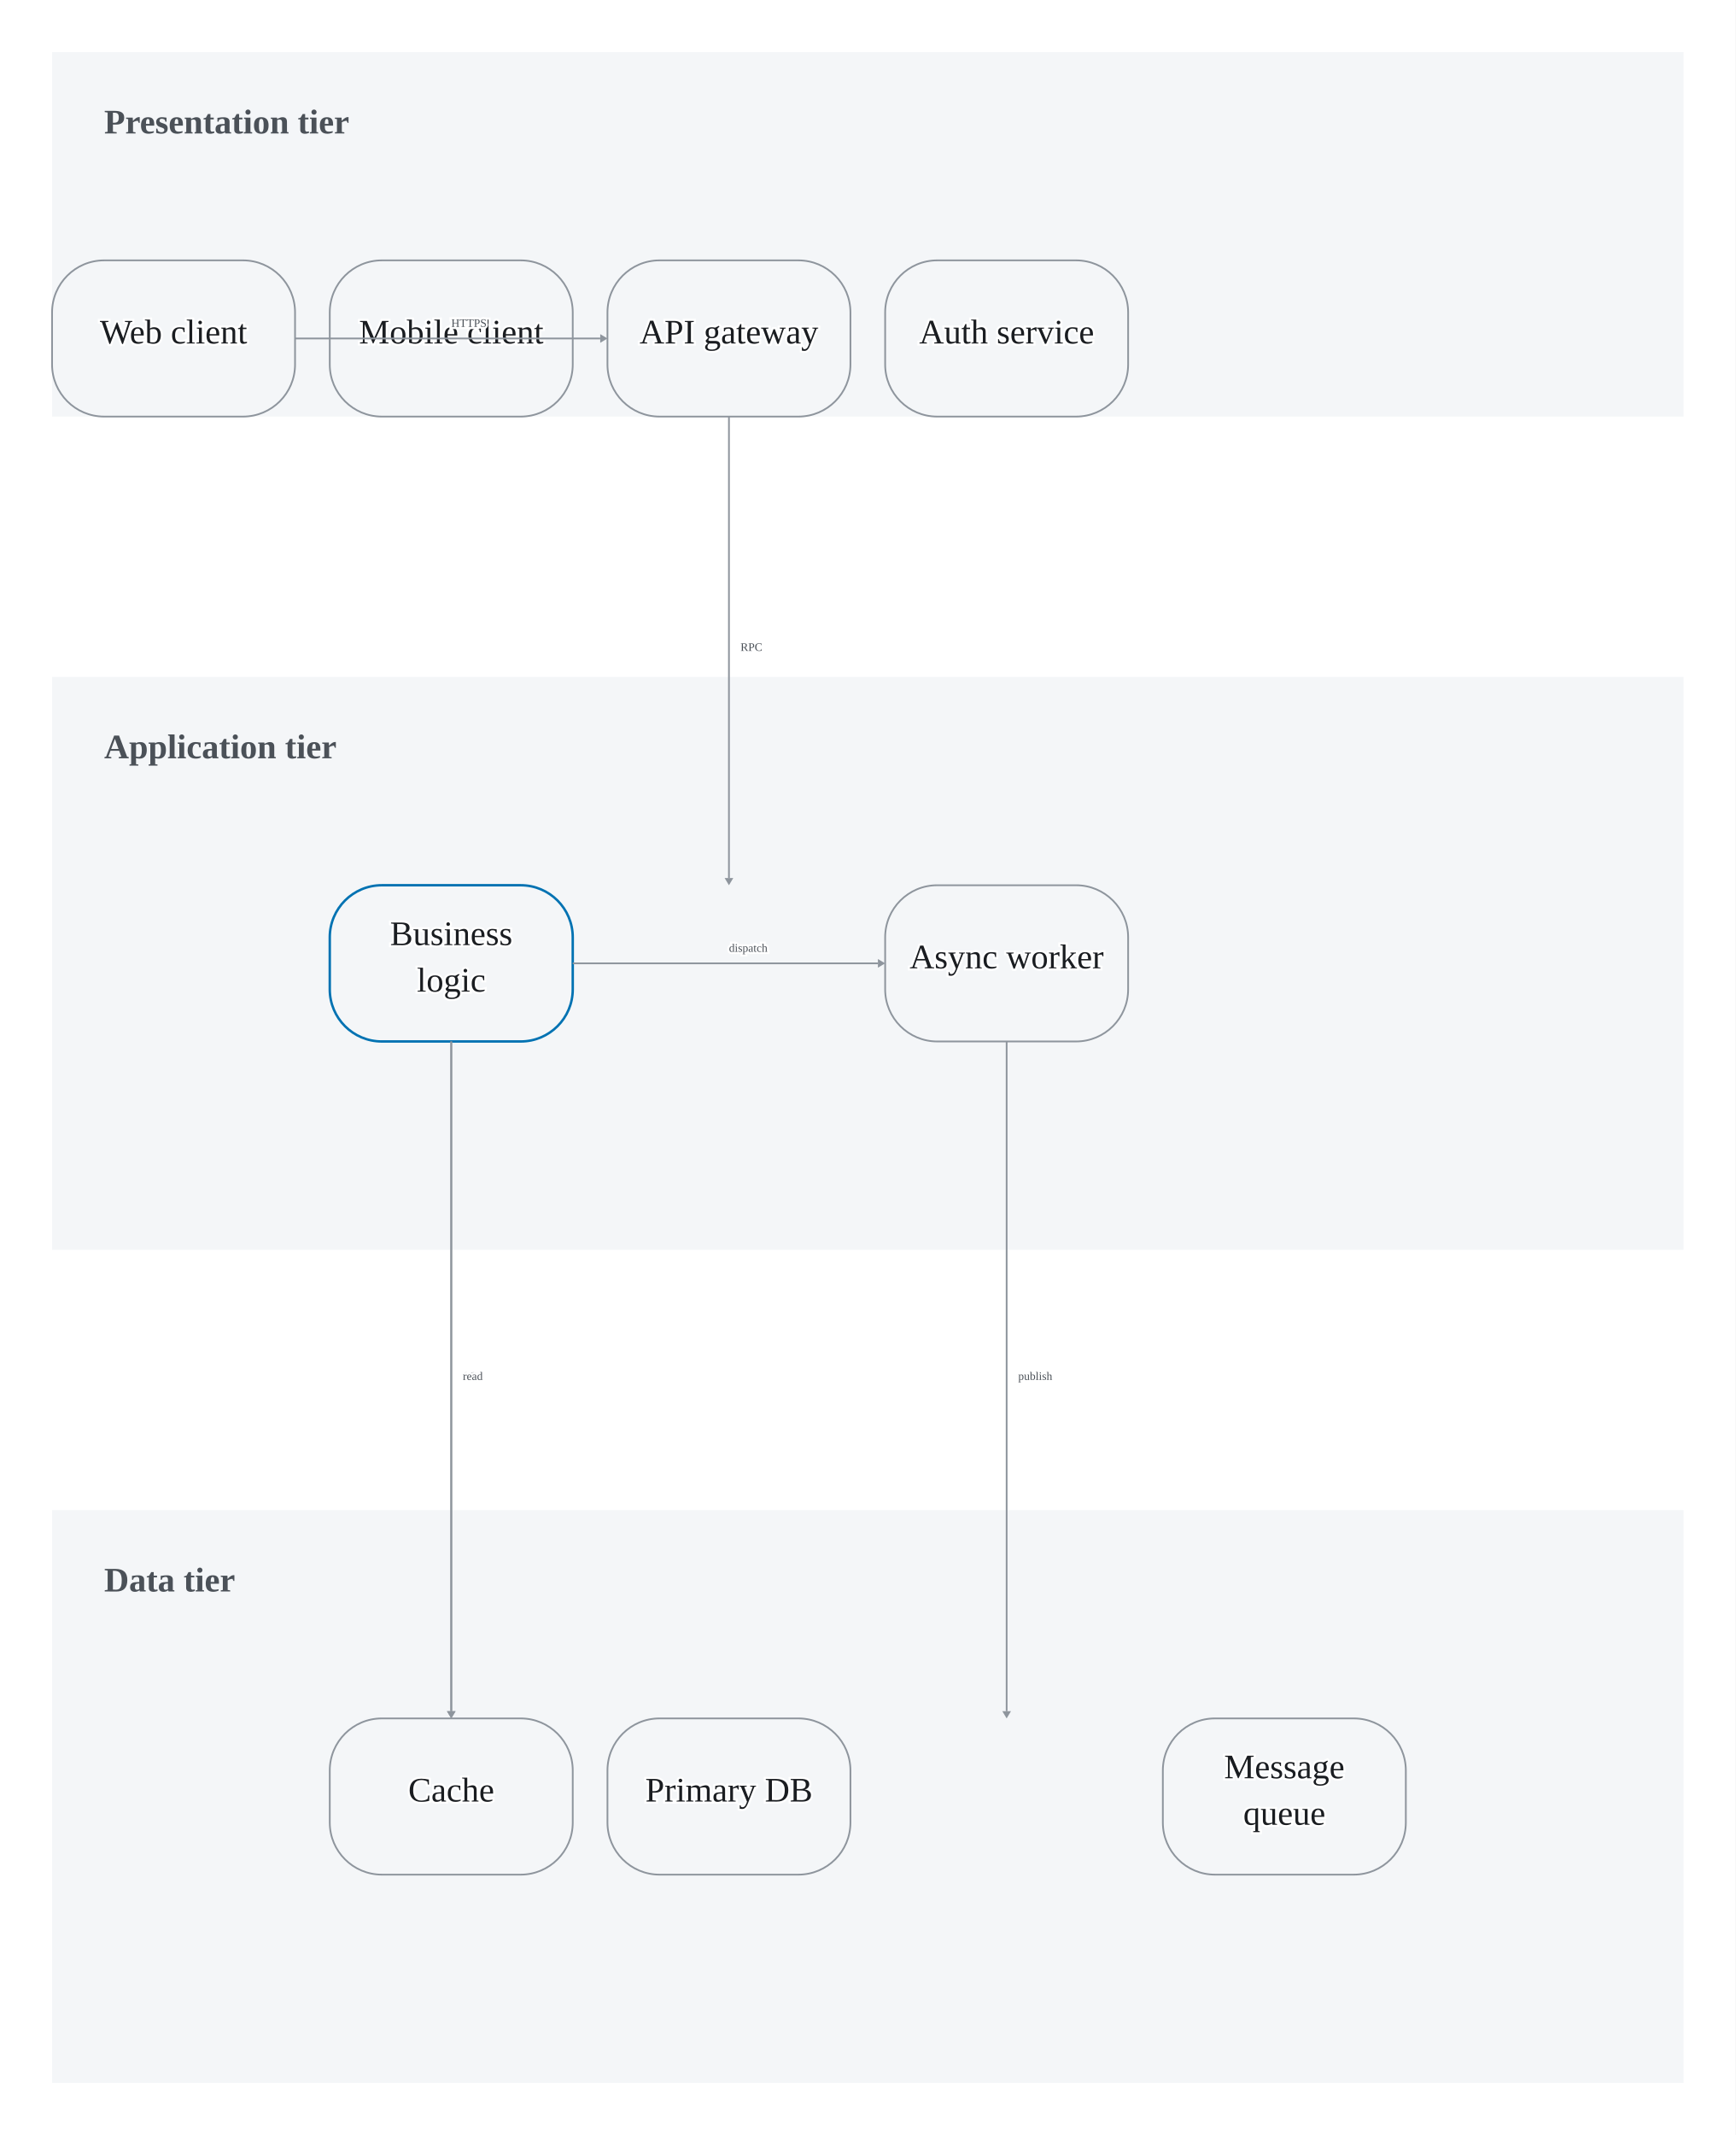
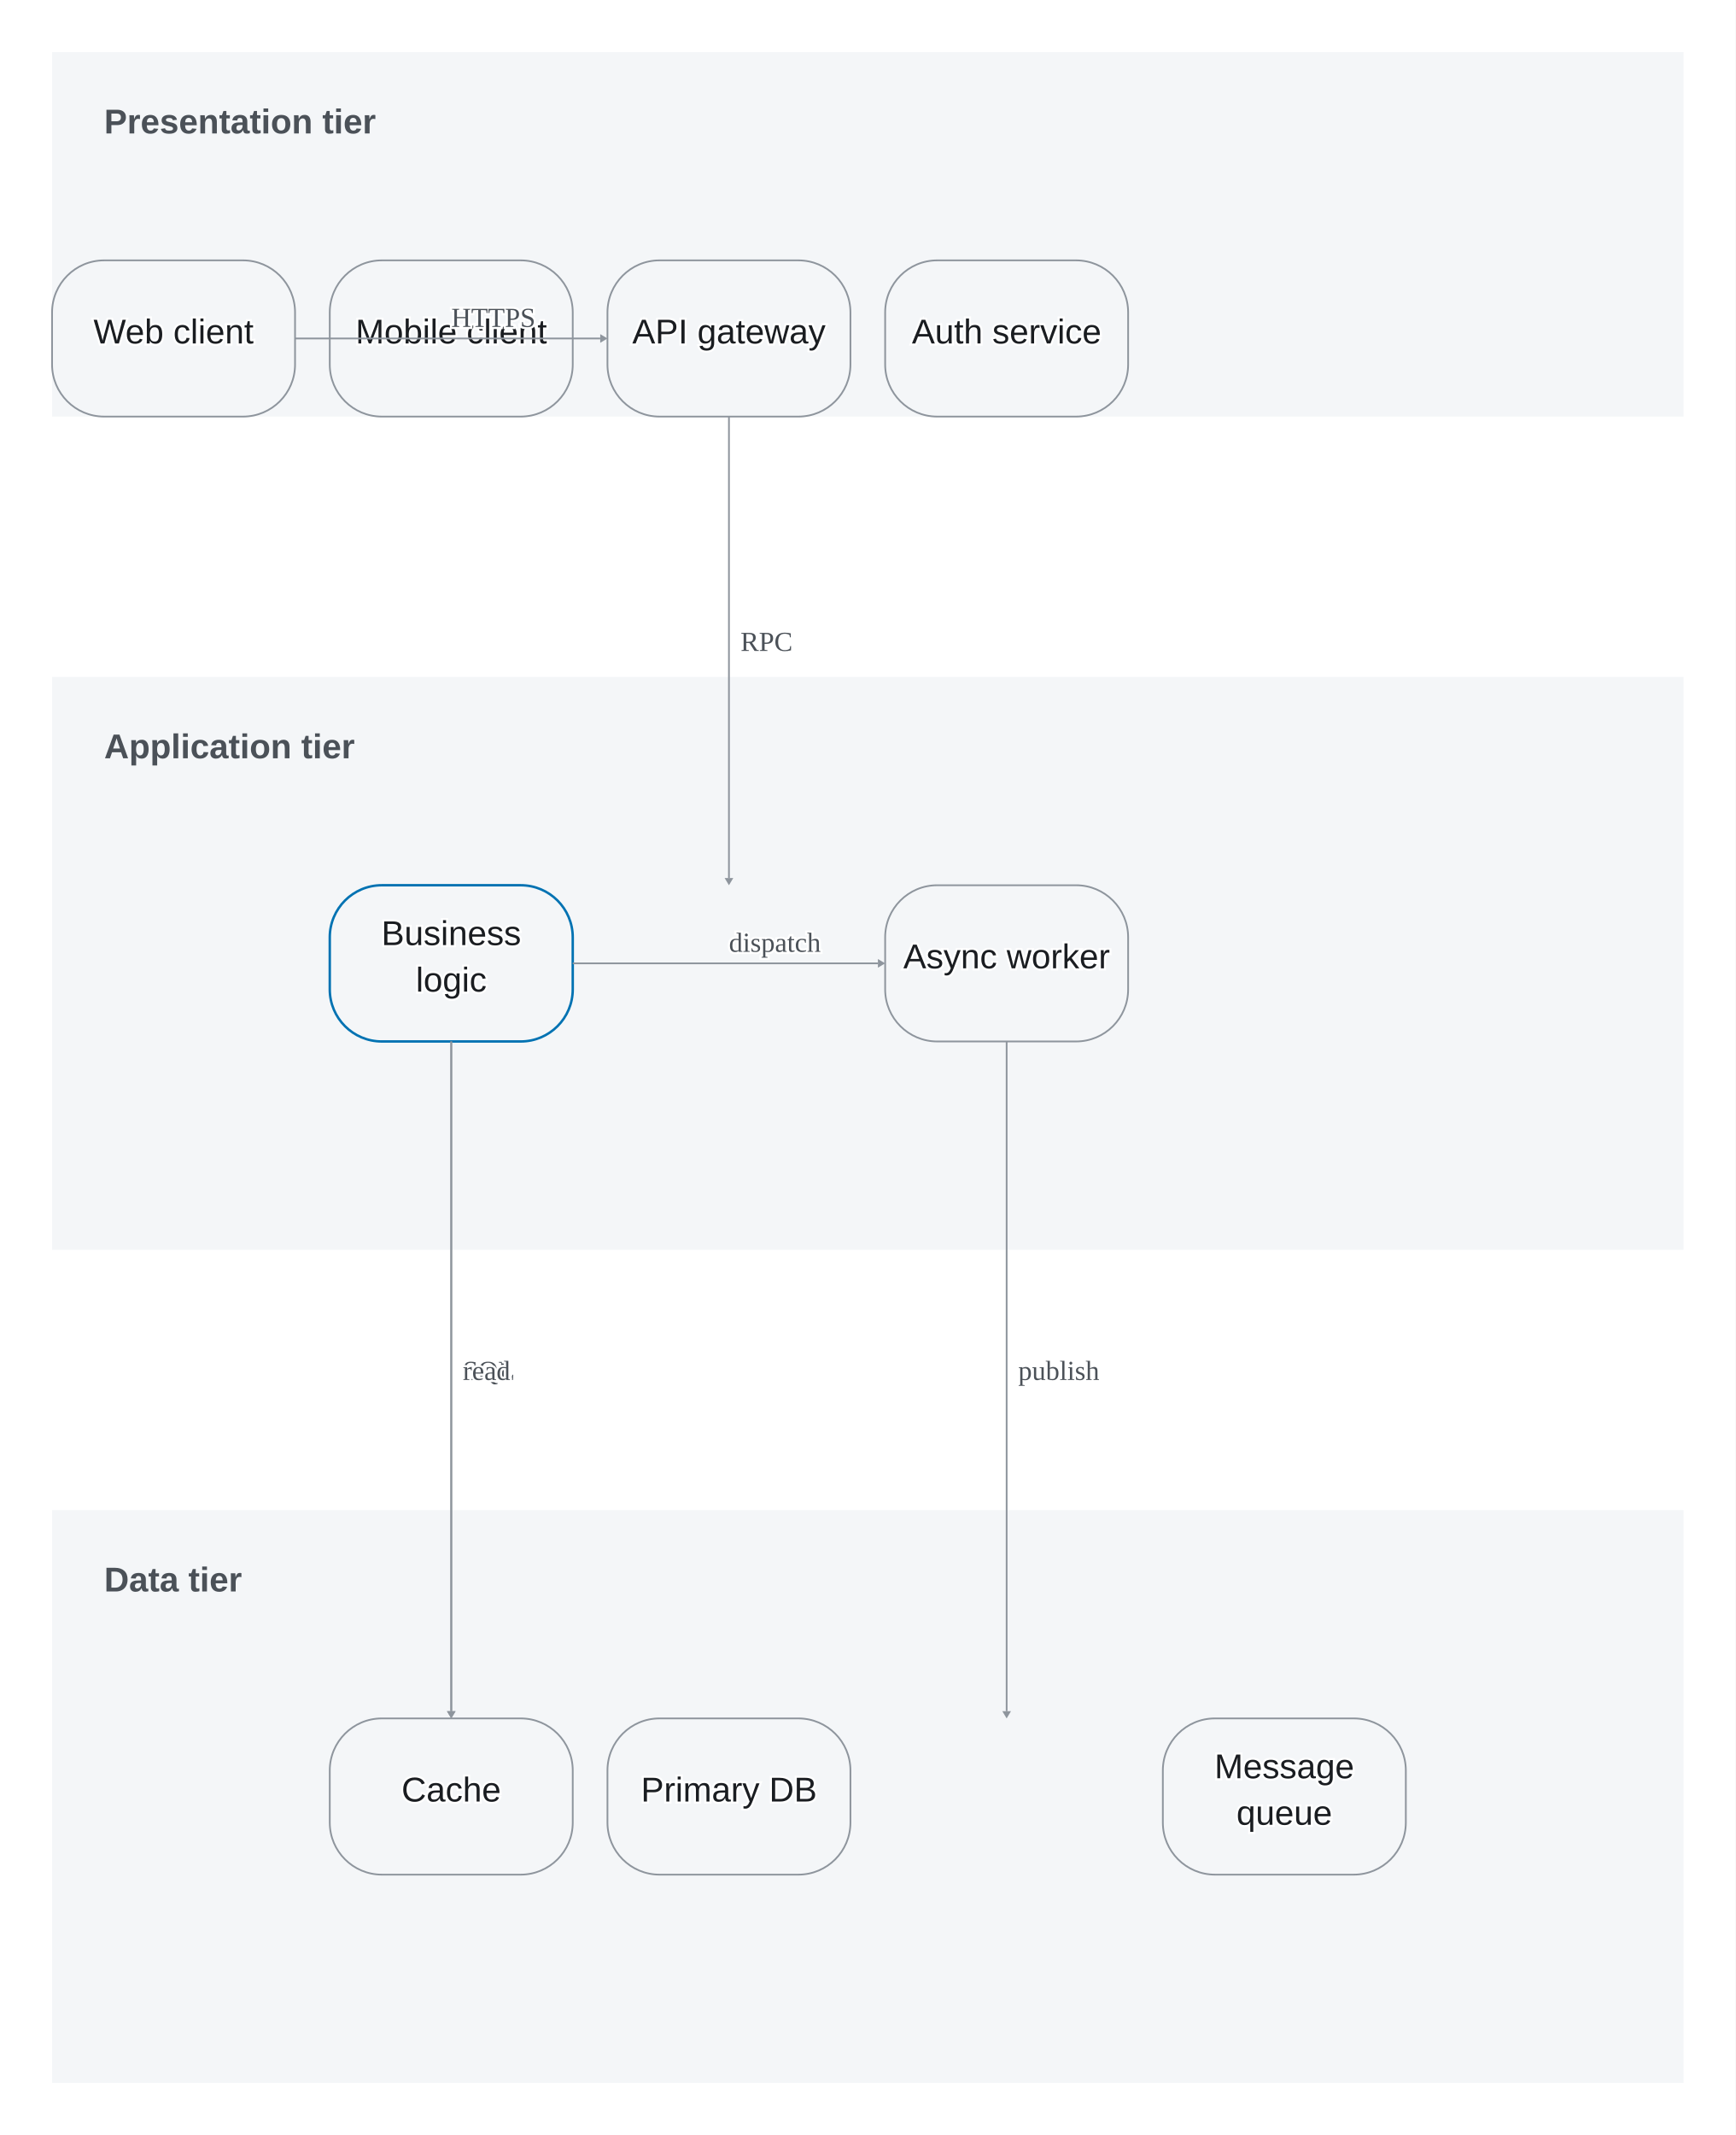
<svg xmlns="http://www.w3.org/2000/svg" width="1200.00" height="1476.00" viewBox="0 0 1200.00 1476.00">
  <rect x="0" y="0" width="1200.00" height="1476.00" fill="#FFFFFF" />
  <rect x="36.00" y="36.00" width="1128.00" height="252.00" fill="#F4F6F8" stroke="none" />
  <rect x="36.00" y="468.00" width="1128.00" height="396.00" fill="#F4F6F8" stroke="none" />
  <rect x="36.00" y="1044.00" width="1128.00" height="396.00" fill="#F4F6F8" stroke="none" />
-   <text x="72.00" y="92.24" font-size="23.81" font-weight="600" fill="#4B5158" text-anchor="start">Presentation tier</text>
-   <text x="72.00" y="524.24" font-size="23.81" font-weight="600" fill="#4B5158" text-anchor="start">Application tier</text>
-   <text x="72.00" y="1100.24" font-size="23.81" font-weight="600" fill="#4B5158" text-anchor="start">Data tier</text>
+   <text x="72.00" y="92.24" font-size="23.81" font-weight="600" font-family="Arial, DejaVu Sans, SimHei, Noto Sans CJK SC" fill="#4B5158" text-anchor="start">Presentation tier</text>
+   <text x="72.00" y="524.24" font-size="23.81" font-weight="600" font-family="Arial, DejaVu Sans, SimHei, Noto Sans CJK SC" fill="#4B5158" text-anchor="start">Application tier</text>
+   <text x="72.00" y="1100.24" font-size="23.81" font-weight="600" font-family="Arial, DejaVu Sans, SimHei, Noto Sans CJK SC" fill="#4B5158" text-anchor="start">Data tier</text>
  <rect x="36.00" y="180.00" width="168.00" height="108.00" rx="36.00" ry="36.00" fill="#F4F6F8" stroke="#8E959D" stroke-width="1.20" />
-   <text x="120.00" y="237.45" font-size="23.81" fill="#1A1D21" text-anchor="middle" paint-order="stroke" stroke="#FFFFFF" stroke-width="2.86">Web client</text>
+   <text x="120.00" y="237.45" font-size="23.81" font-family="Arial, DejaVu Sans, SimHei, Noto Sans CJK SC" fill="#1A1D21" text-anchor="middle" paint-order="stroke" stroke="#FFFFFF" stroke-width="2.86">Web client</text>
  <rect x="228.00" y="180.00" width="168.00" height="108.00" rx="36.00" ry="36.00" fill="#F4F6F8" stroke="#8E959D" stroke-width="1.20" />
-   <text x="312.00" y="237.45" font-size="23.81" fill="#1A1D21" text-anchor="middle" paint-order="stroke" stroke="#FFFFFF" stroke-width="2.86">Mobile client</text>
+   <text x="312.00" y="237.45" font-size="23.81" font-family="Arial, DejaVu Sans, SimHei, Noto Sans CJK SC" fill="#1A1D21" text-anchor="middle" paint-order="stroke" stroke="#FFFFFF" stroke-width="2.86">Mobile client</text>
  <rect x="420.00" y="180.00" width="168.00" height="108.00" rx="36.00" ry="36.00" fill="#F4F6F8" stroke="#8E959D" stroke-width="1.20" />
-   <text x="504.00" y="237.45" font-size="23.81" fill="#1A1D21" text-anchor="middle" paint-order="stroke" stroke="#FFFFFF" stroke-width="2.86">API gateway</text>
+   <text x="504.00" y="237.45" font-size="23.81" font-family="Arial, DejaVu Sans, SimHei, Noto Sans CJK SC" fill="#1A1D21" text-anchor="middle" paint-order="stroke" stroke="#FFFFFF" stroke-width="2.86">API gateway</text>
  <rect x="612.00" y="180.00" width="168.00" height="108.00" rx="36.00" ry="36.00" fill="#F4F6F8" stroke="#8E959D" stroke-width="1.20" />
-   <text x="696.00" y="237.45" font-size="23.81" fill="#1A1D21" text-anchor="middle" paint-order="stroke" stroke="#FFFFFF" stroke-width="2.86">Auth service</text>
+   <text x="696.00" y="237.45" font-size="23.81" font-family="Arial, DejaVu Sans, SimHei, Noto Sans CJK SC" fill="#1A1D21" text-anchor="middle" paint-order="stroke" stroke="#FFFFFF" stroke-width="2.86">Auth service</text>
  <rect x="228.00" y="612.00" width="168.00" height="108.00" rx="36.00" ry="36.00" fill="#F4F6F8" stroke="#0072B2" stroke-width="1.68" />
-   <text x="312.00" y="653.38" font-size="23.81" fill="#1A1D21" text-anchor="middle" paint-order="stroke" stroke="#FFFFFF" stroke-width="2.86">Business</text>
-   <text x="312.00" y="685.52" font-size="23.81" fill="#1A1D21" text-anchor="middle" paint-order="stroke" stroke="#FFFFFF" stroke-width="2.86">logic</text>
+   <text x="312.00" y="653.38" font-size="23.81" font-family="Arial, DejaVu Sans, SimHei, Noto Sans CJK SC" fill="#1A1D21" text-anchor="middle" paint-order="stroke" stroke="#FFFFFF" stroke-width="2.86">Business</text>
+   <text x="312.00" y="685.52" font-size="23.81" font-family="Arial, DejaVu Sans, SimHei, Noto Sans CJK SC" fill="#1A1D21" text-anchor="middle" paint-order="stroke" stroke="#FFFFFF" stroke-width="2.86">logic</text>
  <rect x="612.00" y="612.00" width="168.00" height="108.00" rx="36.00" ry="36.00" fill="#F4F6F8" stroke="#8E959D" stroke-width="1.20" />
-   <text x="696.00" y="669.45" font-size="23.81" fill="#1A1D21" text-anchor="middle" paint-order="stroke" stroke="#FFFFFF" stroke-width="2.86">Async worker</text>
+   <text x="696.00" y="669.45" font-size="23.81" font-family="Arial, DejaVu Sans, SimHei, Noto Sans CJK SC" fill="#1A1D21" text-anchor="middle" paint-order="stroke" stroke="#FFFFFF" stroke-width="2.86">Async worker</text>
  <rect x="228.00" y="1188.00" width="168.00" height="108.00" rx="36.00" ry="36.00" fill="#F4F6F8" stroke="#8E959D" stroke-width="1.20" />
-   <text x="312.00" y="1245.45" font-size="23.81" fill="#1A1D21" text-anchor="middle" paint-order="stroke" stroke="#FFFFFF" stroke-width="2.86">Cache</text>
+   <text x="312.00" y="1245.45" font-size="23.81" font-family="Arial, DejaVu Sans, SimHei, Noto Sans CJK SC" fill="#1A1D21" text-anchor="middle" paint-order="stroke" stroke="#FFFFFF" stroke-width="2.86">Cache</text>
  <rect x="420.00" y="1188.00" width="168.00" height="108.00" rx="36.00" ry="36.00" fill="#F4F6F8" stroke="#8E959D" stroke-width="1.20" />
-   <text x="504.00" y="1245.45" font-size="23.81" fill="#1A1D21" text-anchor="middle" paint-order="stroke" stroke="#FFFFFF" stroke-width="2.86">Primary DB</text>
+   <text x="504.00" y="1245.45" font-size="23.81" font-family="Arial, DejaVu Sans, SimHei, Noto Sans CJK SC" fill="#1A1D21" text-anchor="middle" paint-order="stroke" stroke="#FFFFFF" stroke-width="2.86">Primary DB</text>
  <rect x="804.00" y="1188.00" width="168.00" height="108.00" rx="36.00" ry="36.00" fill="#F4F6F8" stroke="#8E959D" stroke-width="1.20" />
-   <text x="888.00" y="1229.38" font-size="23.81" fill="#1A1D21" text-anchor="middle" paint-order="stroke" stroke="#FFFFFF" stroke-width="2.86">Message</text>
-   <text x="888.00" y="1261.52" font-size="23.81" fill="#1A1D21" text-anchor="middle" paint-order="stroke" stroke="#FFFFFF" stroke-width="2.86">queue</text>
+   <text x="888.00" y="1229.38" font-size="23.81" font-family="Arial, DejaVu Sans, SimHei, Noto Sans CJK SC" fill="#1A1D21" text-anchor="middle" paint-order="stroke" stroke="#FFFFFF" stroke-width="2.86">Message</text>
+   <text x="888.00" y="1261.52" font-size="23.81" font-family="Arial, DejaVu Sans, SimHei, Noto Sans CJK SC" fill="#1A1D21" text-anchor="middle" paint-order="stroke" stroke="#FFFFFF" stroke-width="2.86">queue</text>
  <line x1="204.00" y1="234.00" x2="415.00" y2="234.00" stroke="#8E959D" stroke-width="1.20" />
  <path d="M 420.00 234.00 l -5.00 -3.00 l 0 6.00 Z" fill="#8E959D" />
-   <text x="312.00" y="226.00" font-size="8.00" fill="#4B5158" paint-order="stroke" stroke="#FFFFFF" stroke-width="3">HTTPS</text>
+   <text x="312.00" y="226.00" font-size="19.05" font-family="Times New Roman, DejaVu Serif, SimSun, Noto Serif CJK SC" fill="#4B5158" paint-order="stroke" stroke="#FFFFFF" stroke-width="3">HTTPS</text>
  <line x1="504.00" y1="288.00" x2="504.00" y2="607.00" stroke="#8E959D" stroke-width="1.20" />
  <path d="M 504.00 612.00 l -3.00 -5.00 l 6.00 0 Z" fill="#8E959D" />
-   <text x="512.00" y="450.00" font-size="8.00" fill="#4B5158" paint-order="stroke" stroke="#FFFFFF" stroke-width="3">RPC</text>
+   <text x="512.00" y="450.00" font-size="19.05" font-family="Times New Roman, DejaVu Serif, SimSun, Noto Serif CJK SC" fill="#4B5158" paint-order="stroke" stroke="#FFFFFF" stroke-width="3">RPC</text>
  <line x1="396.00" y1="666.00" x2="607.00" y2="666.00" stroke="#8E959D" stroke-width="1.20" />
  <path d="M 612.00 666.00 l -5.00 -3.00 l 0 6.00 Z" fill="#8E959D" />
-   <text x="504.00" y="658.00" font-size="8.00" fill="#4B5158" paint-order="stroke" stroke="#FFFFFF" stroke-width="3">dispatch</text>
+   <text x="504.00" y="658.00" font-size="19.05" font-family="Times New Roman, DejaVu Serif, SimSun, Noto Serif CJK SC" fill="#4B5158" paint-order="stroke" stroke="#FFFFFF" stroke-width="3">dispatch</text>
  <line x1="696.00" y1="720.00" x2="696.00" y2="1183.00" stroke="#8E959D" stroke-width="1.20" />
  <path d="M 696.00 1188.00 l -3.00 -5.00 l 6.00 0 Z" fill="#8E959D" />
-   <text x="704.00" y="954.00" font-size="8.00" fill="#4B5158" paint-order="stroke" stroke="#FFFFFF" stroke-width="3">publish</text>
+   <text x="704.00" y="954.00" font-size="19.05" font-family="Times New Roman, DejaVu Serif, SimSun, Noto Serif CJK SC" fill="#4B5158" paint-order="stroke" stroke="#FFFFFF" stroke-width="3">publish</text>
  <line x1="312.00" y1="720.00" x2="312.00" y2="1183.00" stroke="#8E959D" stroke-width="1.20" />
  <path d="M 312.00 1188.00 l -3.00 -5.00 l 6.00 0 Z" fill="#8E959D" />
-   <text x="320.00" y="954.00" font-size="8.00" fill="#4B5158" paint-order="stroke" stroke="#FFFFFF" stroke-width="3">SQL</text>
+   <text x="320.00" y="954.00" font-size="19.05" font-family="Times New Roman, DejaVu Serif, SimSun, Noto Serif CJK SC" fill="#4B5158" paint-order="stroke" stroke="#FFFFFF" stroke-width="3">SQL</text>
  <line x1="312.00" y1="720.00" x2="312.00" y2="1183.00" stroke="#8E959D" stroke-width="1.20" />
  <path d="M 312.00 1188.00 l -3.00 -5.00 l 6.00 0 Z" fill="#8E959D" />
-   <text x="320.00" y="954.00" font-size="8.00" fill="#4B5158" paint-order="stroke" stroke="#FFFFFF" stroke-width="3">read</text>
+   <text x="320.00" y="954.00" font-size="19.05" font-family="Times New Roman, DejaVu Serif, SimSun, Noto Serif CJK SC" fill="#4B5158" paint-order="stroke" stroke="#FFFFFF" stroke-width="3">read</text>
</svg>
